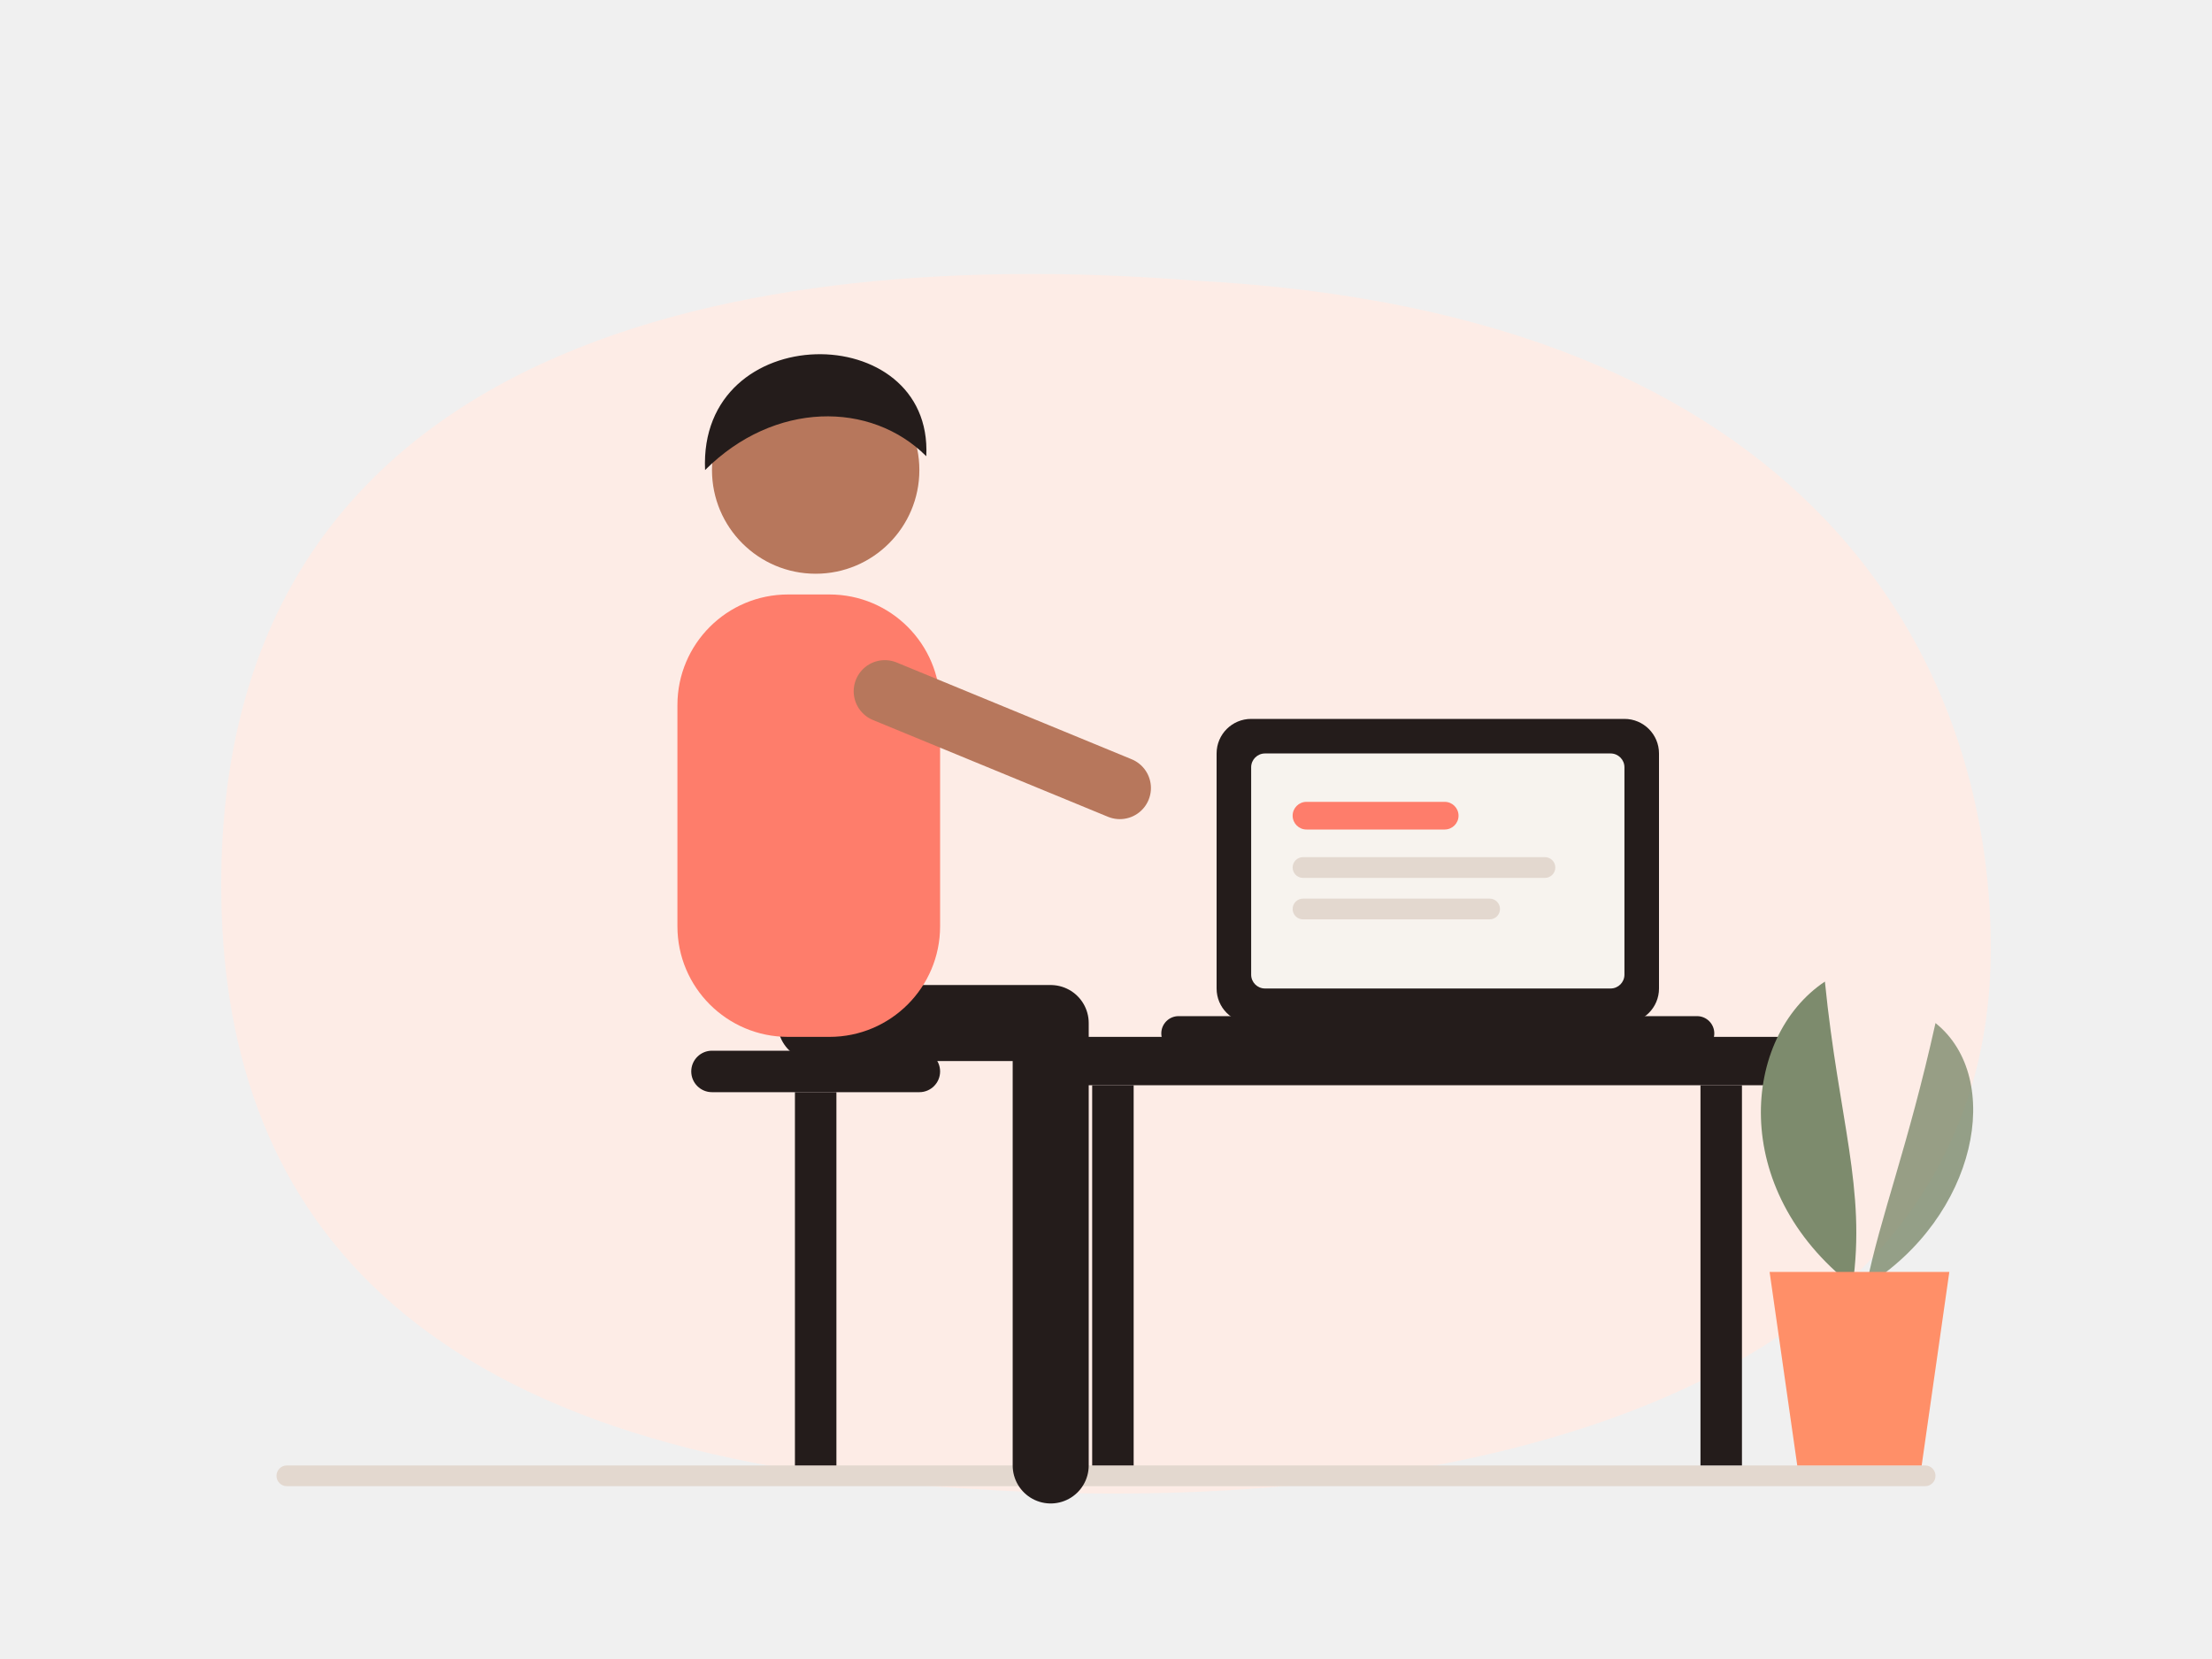
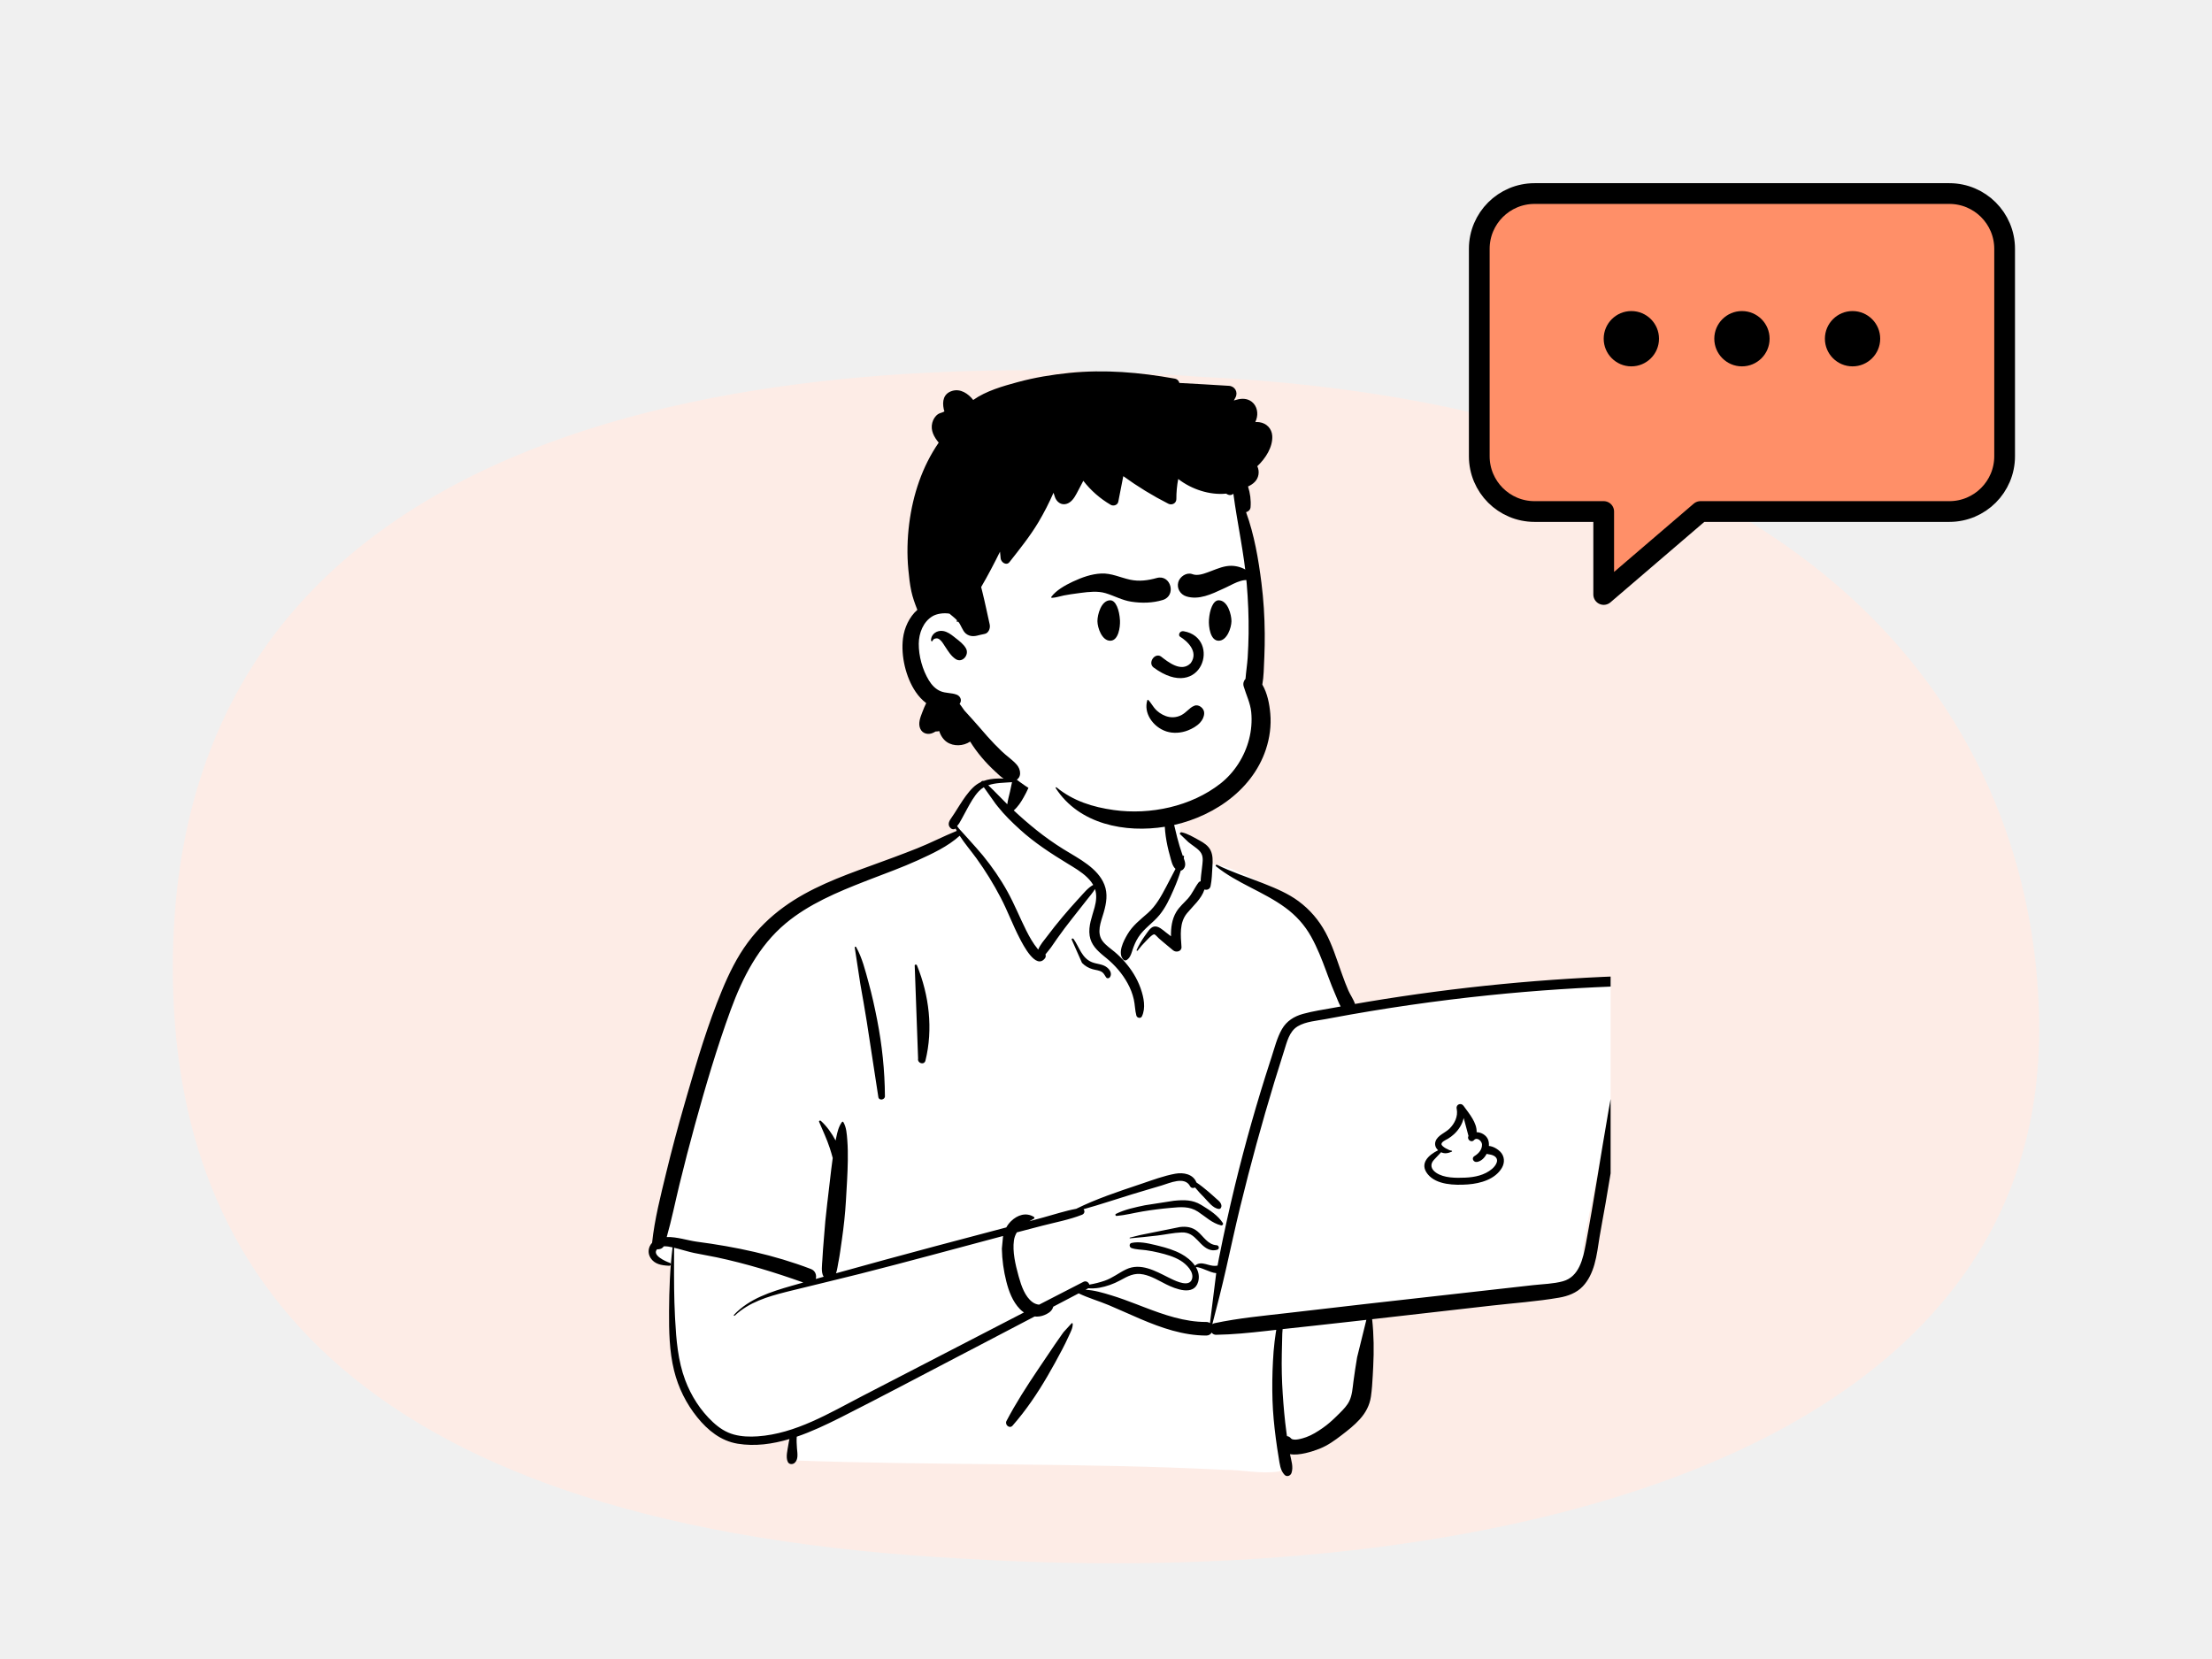
<svg xmlns="http://www.w3.org/2000/svg" width="320" height="240" viewBox="0 0 320 240">
-   <path fill="#fdece6" d="M32 128c0-82.8 83.2-92 140.8-87.4C262.4 45.2 288 95.8 288 137.2c0 64.4-76.8 82.8-147.2 78.2C57.6 210.8 32 174 32 128" />
-   <rect width="240" height="3" x="40" y="212" fill="#e3d8cf" rx="1.5" />
-   <rect width="110" height="7" x="150" y="150" fill="#241c1b" rx="3" />
-   <path fill="#241c1b" d="M158 157h6v55h-6zm88 0h6v55h-6z" />
-   <rect width="64" height="44" x="176" y="104" fill="#241c1b" rx="5" />
-   <rect width="54" height="34" x="181" y="109" fill="#f7f3ee" rx="2" />
-   <rect width="24" height="4" x="187" y="116" fill="#fe7d6b" rx="2" />
-   <rect width="38" height="3" x="187" y="124" fill="#e3d8cf" rx="1.5" />
-   <rect width="30" height="3" x="187" y="130" fill="#e3d8cf" rx="1.5" />
-   <rect width="80" height="5" x="168" y="147" fill="#241c1b" rx="2.5" />
-   <rect width="36" height="6" x="100" y="152" fill="#241c1b" rx="3" />
-   <path fill="#241c1b" d="M115 158h6v54h-6z" />
-   <path fill="none" stroke="#241c1b" stroke-linecap="round" stroke-linejoin="round" stroke-width="11" d="M118 148h34v64" />
-   <rect width="38" height="64" x="98" y="86" fill="#fe7d6b" rx="16" />
-   <circle cx="118" cy="68" r="15" fill="#b7775c" />
-   <path fill="#241c1b" d="M102 68c-1-22 33-22 32-2-8-8-22-8-32 2" />
-   <path stroke="#b7775c" stroke-linecap="round" stroke-width="9" d="m128 100 34 14" />
-   <path fill="#7d8b6d" d="M268 186c-18-14-16-36-4-44 2 20 6 30 4 44" />
-   <path fill="#7d8b6d" d="M270 186c16-10 20-30 10-38-4 18-8 28-10 38" opacity=".8" />
-   <path fill="#ff8f68" d="M256 184h26l-4 28h-18Z" />
+   <path fill="#fdece6" d="M25 140c0-81 87.75-90 148.5-85.5C268 59 295 108.5 295 149c0 63-81 81-155.25 76.5C52 221 25 185 25 140" />
+   <path fill="#ff8f68" stroke="#000" stroke-linejoin="round" stroke-width="3" d="M222 28h60a8 8 0 0 1 8 8v30a8 8 0 0 1-8 8h-36l-14 12V74h-10a8 8 0 0 1-8-8V36a8 8 0 0 1 8-8z" />
+   <circle cx="236" cy="49" r="4" />
+   <circle cx="252" cy="49" r="4" />
+   <circle cx="268" cy="49" r="4" />
+   <svg width="163" height="220" x="70" y="20" viewBox="0 0 240 324">
+     <g fill="none" fill-rule="evenodd">
+       <path fill="#fff" d="m241.496 179.325-9.05.888c-14.448 1.105-28.89 3.41-43.228 4.795-.357-.581-1.056-.486-1.48-.082-1.431-.125-3.034-1.219-4.33-.081q-.064-.01-.127-.017c-2.308-4.43-3.903-9.156-5.45-13.888-.989-2.91-2.318-5.725-4.775-7.679-4.192-2.911-13.798-8.815-18.72-8.567-.082-.881-.493-1.79-1.168-2.377 1.487-2.536-4.458-4.19-4.878-3.897.27-8.473-3.715-15.83-12.5-17.518-7.87-1.64-19.063-1.916-23.295 6.312-.465-.053-5.221-.077-5.681-.026-.716-.906-8.573 7.683-5.353 10.674-28.79 12.74-45.16 11.22-53.128 47.038-1.078 3.364-1.156 7.046-2.294 10.336-4.047 9.454-7.33 19.52-8.146 29.807-1.973.506-2.2 3.987.085 4.49.873.192 1.603.455 2.24.954-.498 8.43 1.54 27.687 2.824 27.627 2.619 8.337 14.298 10.69 22.566 7.76-1.425 2.683 0 4.37 0 5.803 29.753 1.126 62.283.477 92.027 2.022 3.805-.054 7.807.934 11.56.365 2.288-.549 2.292-4.149-.03-4.594l10.144-2.204c-.226-.085 4.182-3.018 7.513-8.5 3.101-6.13.99-13.532 2.396-20.2 10.974-.899 22.13-1.283 32.983-3.142 1.48 4.43 7.887-.868 9.923-2.999l-.007-.01c.985-.27 1.775-1.194 1.802-2.288.69-.987.836-2.38.173-3.334 3.038-17.536 7.669-35.44 9.343-53.14a3.75 3.75 0 0 0 1.621-.79l-.038-.039c.8-.892.956-2.433-.378-3.192-1.077-.612-1.976-.422-3.144-.307" />
+       <path fill="#000" d="M113.043 135.303c.897-2.254 3.927-1.378 3.59.99-.203 1.418-.98 2.916-1.677 4.159-.568 1.012-1.216 1.999-2.094 2.757a86 86 0 0 0 4.85 4.2 60 60 0 0 0 5.699 4.033c1.73 1.082 3.539 2.04 5.17 3.276 1.517 1.147 2.898 2.528 3.601 4.33.75 1.92.424 3.901-.128 5.82l-.063.216c-.563 1.9-1.539 4.19-.186 5.98.688.912 1.69 1.557 2.553 2.286.769.647 1.49 1.352 2.151 2.108 1.442 1.649 2.615 3.504 3.355 5.572l.066.188c.634 1.83 1.098 4.072.24 5.869-.245.515-1.038.347-1.176-.154-.311-1.136-.295-2.326-.556-3.479a13 13 0 0 0-1.315-3.412c-1.142-2.082-2.69-3.86-4.518-5.363l-.547-.446c-1.426-1.17-2.736-2.412-3.026-4.35-.31-2.073.521-4.048 1.055-6.01.372-1.368.493-2.679.091-3.914-.49.802-1.161 1.563-1.691 2.242-1.056 1.353-2.121 2.698-3.184 4.045a96 96 0 0 0-3.165 4.224q-.678.967-1.347 1.94c-.336.487-.804.974-1.17 1.471.089.266.082.573-.079.79-1.94 2.623-4.701-2.85-5.421-4.232-1.466-2.816-2.557-5.807-4.028-8.623a68 68 0 0 0-5.195-8.423c-1.17-1.611-2.482-3.125-3.552-4.788-2.522 2.288-5.84 3.822-8.89 5.212-3.348 1.528-6.828 2.776-10.261 4.101l-1.015.395c-5.916 2.31-11.977 4.847-16.895 8.95-5.779 4.822-9.197 11.542-11.743 18.5-2.93 8.012-5.353 16.24-7.613 24.462a443 443 0 0 0-3.285 12.672c-.909 3.735-1.662 7.507-2.714 11.204 2.134-.076 4.567.75 6.39.99 8.302 1.086 16.493 2.82 24.331 5.82.968.37 1.249 1.338 1.038 2.122l1.674-.474c-.611-.938-.32-2.614-.271-3.654l.003-.071c.05-1.385.2-2.772.297-4.154.185-2.635.427-5.251.748-7.872l.082-.655c.363-2.85.632-5.718 1.03-8.564l.046-.325a39 39 0 0 0-.644-2.164c-.62-1.907-1.495-3.703-2.262-5.55-.09-.218.22-.342.364-.212 1.299 1.168 2.33 2.65 3.159 4.201l.042-.22.094-.465c.234-1.135.517-2.33 1.213-3.25.074-.098.221-.119.291 0 .667 1.127.741 2.556.844 3.84.116 1.451.13 2.922.11 4.378-.04 2.845-.24 5.699-.4 8.54-.157 2.791-.465 5.547-.861 8.311l-.076.519c-.194 1.315-.352 2.647-.608 3.954l-.072.356c-.137.648-.221 1.561-.493 2.32a1938 1938 0 0 1 21.038-5.737c5.077-1.356 10.16-2.691 15.24-4.035a5.7 5.7 0 0 1 1.019-1.338c1.372-1.33 3.191-1.924 4.86-.9.135.084.147.296 0 .377q-.481.261-.955.54l3.051-.826c2.28-.618 4.588-1.39 6.922-1.822 4.298-2.122 8.922-3.658 13.45-5.176l.534-.18c2.318-.791 4.716-1.677 7.112-2.115 1.754-.321 3.812.066 4.517 1.864.893.588 1.733 1.28 2.544 1.96.586.492 1.148 1.015 1.719 1.523l.105.093c.467.405.837.677.952 1.322.06.333-.153.784-.564.74-1.257-.135-2.28-1.593-3.132-2.463-.659-.673-1.323-1.369-1.924-2.109-.35.191-.83.157-1.054-.266-1.157-2.191-4.326-.673-6.08-.153l-2.511.744q-1.885.558-3.765 1.127c-3.445 1.047-6.872 2.218-10.348 3.179.311.342.268.95-.322 1.182-2.721 1.068-5.706 1.62-8.533 2.353q-2.677.694-5.35 1.397a4.4 4.4 0 0 0-.619 1.708c-.34 2.4.316 5.167.955 7.487l.097.347c.525 1.865 1.298 4.152 2.907 5.33.393.287.893.487 1.397.532q4.724-2.433 9.45-4.862c.583-.3 1.123.106 1.254.59 1.11-.183 2.22-.47 3.229-.813 1.696-.577 3.021-1.676 4.611-2.436 3.078-1.47 6.22.336 8.976 1.709l.635.312c1.235.6 3.806 1.752 4.399.112.573-1.587-1.24-3.283-2.41-3.997-1.396-.852-3.022-1.307-4.599-1.687q-1.351-.328-2.73-.523c-1.04-.146-2.114-.124-3.116-.462-.497-.167-.574-.958 0-1.089 1.542-.35 3.382.032 4.991.423l.841.208c1.621.398 3.258.897 4.735 1.691 1.073.577 2.207 1.454 2.947 2.528.643-.597 1.443-.577 2.276-.356l.453.126c.747.207 1.352.35 2.08.206q.143-.793.3-1.587a379 379 0 0 1 3.425-15.54 366 366 0 0 1 7.485-26.387l.283-.87c.65-1.99 1.174-4.16 2.223-5.988.992-1.73 2.58-2.726 4.469-3.253 2.143-.599 4.394-.912 6.58-1.316l1.464-.265c-.412-.744-.72-1.59-.997-2.239l-.049-.112a78 78 0 0 1-1.648-4.133l-.386-1.045c-.933-2.518-1.896-4.994-3.208-7.348-1.38-2.478-3.213-4.504-5.496-6.18-4.656-3.42-10.268-5.163-14.784-8.817-.185-.15.052-.405.24-.31 3.05 1.532 6.34 2.574 9.512 3.822l.626.247c2.507.994 5.053 2.076 7.222 3.686 2.42 1.795 4.325 4.024 5.757 6.674 1.41 2.613 2.314 5.537 3.31 8.328l.266.744a53 53 0 0 0 1.291 3.311c.378.862 1.082 1.845 1.402 2.83q1.313-.23 2.628-.451a421 421 0 0 1 57.425-5.58c.752-.021 1.142.697 1.03 1.354-1.846 10.923-3.487 21.883-5.287 32.814q-1.179 7.156-2.408 14.303c-.415 2.414-.896 4.819-1.29 7.237-.317 1.952-.548 3.92-1.093 5.827-.49 1.71-1.24 3.359-2.474 4.664-1.329 1.406-3.184 2.087-5.052 2.408-4.741.817-9.604 1.15-14.383 1.694l-25.447 2.896c.372 3.381.4 6.71.229 10.13l-.097 1.868c-.08 1.502-.175 3.006-.39 4.493-.27 1.864-1.124 3.443-2.38 4.836-1.153 1.28-2.554 2.37-3.917 3.416-1.414 1.086-2.876 2.134-4.54 2.806l-.215.086c-1.46.57-4.197 1.452-6.191 1.13.26 1.306.765 2.711.318 4.004-.208.6-.993.9-1.474.39-.952-1.013-1.027-2.35-1.252-3.671a105 105 0 0 1-.617-4.137c-.348-2.674-.619-5.372-.701-8.069a98 98 0 0 1 .097-8.308c.077-1.42.172-2.84.352-4.252.077-.601.155-1.204.245-1.804q.05-.329.108-.655l-2.284.258c-3.502.391-7.006.744-10.532.8a1.14 1.14 0 0 1-.95-.462c-.223.365-.613.626-1.17.624-4.926-.019-9.513-1.63-13.992-3.529-2.258-.957-4.481-1.994-6.743-2.943-2.11-.886-4.367-1.518-6.427-2.516l-5.413 2.84c-.04.14-.09.272-.144.383-.353.72-1.048 1.11-1.757 1.404a4.2 4.2 0 0 1-2.074.299q-6.157 3.229-12.32 6.447l-4.11 2.143c-8.187 4.265-16.343 8.6-24.582 12.764l-.607.306c-2.846 1.427-5.902 2.874-9.06 3.954-.056.8-.02 1.578.046 2.424l.016.184c.095 1 .297 2.254-.506 2.966-.417.37-1.162.372-1.446-.186-.515-1.013-.053-2.61.11-3.71.058-.39.129-.793.233-1.183-3.62 1.078-7.35 1.601-11.035.996-3.588-.59-6.366-2.85-8.606-5.615a25.6 25.6 0 0 1-4.945-9.965c-1.025-4.148-1.092-8.432-1.068-12.682.025-4.524.193-9.072.743-13.566-.603-.142-1.271-.264-1.88-.222-.302.483-.887.686-1.416.623-1.15 1.27 1.767 2.566 2.699 2.89.323.113.289.64-.085.623l-.235-.01c-1.44-.078-2.928-.324-3.775-1.663-.678-1.073-.475-2.344.334-3.22.535-5.053 1.812-9.975 3-14.905a345 345 0 0 1 3.84-14.43l.616-2.14c2.166-7.501 4.429-15.062 7.415-22.265 1.492-3.596 3.21-7.126 5.538-10.262 2.171-2.923 4.734-5.425 7.68-7.56 5.492-3.984 11.936-6.39 18.268-8.684l.283-.102c3.281-1.187 6.555-2.389 9.798-3.676 2.87-1.137 5.618-2.58 8.473-3.734a15 15 0 0 1-.269-.512l-.052.045-.028.02c-.288.2-.71.102-.947-.122-.668-.63-.442-1.33.004-1.984l.058-.084c.546-.764 1.032-1.572 1.536-2.364l.315-.496c.845-1.323 1.733-2.655 2.86-3.75a6.2 6.2 0 0 1 1.698-1.168c-.052-.11.402-.333.531-.22 1.918-.703 4.124-.555 6.215-.362m75.343 115.176-2.666.303q-4.4.5-8.803.976l-6.374.693c-.017.364-.06.72-.069.994a491 491 0 0 0-.102 4.247 98 98 0 0 0 .193 8.512c.18 2.744.42 5.49.79 8.215l.075.545.044.287c.303.029.6.173.847.468.539.644 2.491.018 3.254-.253 1.254-.447 2.434-1.2 3.524-1.957 1.064-.738 2.022-1.6 2.943-2.506l.753-.746c.75-.745 1.5-1.538 1.958-2.475.623-1.27.703-2.83.886-4.215.225-1.702.492-3.404.775-5.098m-75.427-25.858-.277.072c-10.046 2.67-20.077 5.42-30.154 7.973-4.986 1.263-9.997 2.435-14.99 3.674l-.808.202c-3.939.996-7.925 2.194-10.941 5.053-.112.105-.273-.057-.168-.169 3.25-3.462 7.874-4.927 12.313-6.198q1.23-.35 2.463-.697c-6.037-2.153-12.17-4.026-18.444-5.362-1.615-.344-3.25-.597-4.864-.942-1.126-.241-2.225-.59-3.34-.879l-.876-.22-.011 2.77c-.015 3.924-.008 7.844.192 11.768l.038.726c.234 4.366.598 8.823 2.147 12.94 1.258 3.345 3.264 6.496 5.888 8.933 1.327 1.233 2.754 2.192 4.518 2.666 1.638.44 3.354.492 5.038.374 8.077-.563 15.266-4.953 22.282-8.586a19562 19562 0 0 1 34.439-17.806 5.6 5.6 0 0 1-.869-.732c-1.54-1.592-2.353-3.77-2.886-5.88a31 31 0 0 1-.948-6.972m14.874 15.878a.15.15 0 0 1 .223.129c.036.877-.449 1.743-.811 2.534l-.038.084a54 54 0 0 1-1.42 2.897 143 143 0 0 1-3.113 5.633c-2.172 3.729-4.587 7.3-7.44 10.547-.645.733-1.705-.207-1.292-.997 1.995-3.806 4.32-7.4 6.713-10.963 1.198-1.784 2.395-3.57 3.605-5.345a98 98 0 0 1 1.541-2.207l.317-.434m120.86-73.753c-10.08.305-20.15.962-30.183 1.993a414 414 0 0 0-33.657 4.863l-1.155.217c-1.927.365-4.28.516-5.995 1.545-1.808 1.086-2.297 3.354-2.899 5.224q-1.06 3.3-2.067 6.617a494 494 0 0 0-7.267 26.552c-1.078 4.425-2.034 8.874-3.041 13.316-.895 3.945-1.883 7.847-2.914 11.753.127-.099.283-.174.471-.214 5.123-1.09 10.352-1.564 15.551-2.167l.504-.059c5.378-.632 10.757-1.26 16.139-1.866l35.632-4.008c2.101-.237 4.353-.269 6.398-.833 3.477-.96 4.292-4.848 4.875-7.945l.018-.094c1.758-9.357 3.158-18.795 4.799-28.176M156 241.79c-1.383-.092-3.277-1.359-4.326-1.268.55.925.8 1.98.482 3.106-.884 3.135-4.88 1.513-6.806.555-1.578-.785-3.102-1.747-4.85-2.114-1.98-.417-3.32.37-4.993 1.278a14.8 14.8 0 0 1-4.408 1.558 9.3 9.3 0 0 1-2.37.106 1 1 0 0 1-.16.105l-.41.215c1.855.085 3.745.658 5.471 1.182 1.79.543 3.546 1.198 5.293 1.868l1.718.66c4.24 1.625 8.627 3.167 13.215 3.153.33 0 .6.09.813.24m-6.409-20.467c1.367-.167 2.628.013 3.72.903 1.317 1.073 2.202 2.853 4.095 2.97.552.034.68.81.132.972-1.41.418-2.55-.345-3.51-1.335l-.646-.675c-.95-.983-1.824-1.743-3.434-1.684-1.725.063-3.452.461-5.165.664-1.94.23-3.881.425-5.828.594-.09.008-.106-.134-.021-.155l2.18-.543m7.158-7.3.225-.023c1.985-.192 3.8-.2 5.572.868l.34.206c1.598.972 3.337 2.116 4.337 3.69.163.257-.107.56-.38.494-1.921-.46-3.325-1.87-4.94-2.926-1.813-1.184-3.685-.988-5.752-.804a77 77 0 0 0-5.983.756c-1.862.314-3.73.808-5.61.966v-.004c-.215 0-.337-.323-.118-.433 1.908-.953 4.119-1.404 6.195-1.84m66.402-20.573c-.192-.918.937-1.343 1.46-.615l.111.153c1.13 1.55 2.765 3.493 2.682 5.463.993.021 2.023.625 2.41 1.522.179.415.24.906.2 1.415.903.07 1.888.664 2.44 1.241.915.957.987 2.31.33 3.428-1.43 2.438-4.557 3.325-7.197 3.523l-.094.007c-2.726.189-6.654.138-8.524-2.202-1.803-2.257.19-4.085 2.234-5.077-.532-.486-.808-1.183-.549-1.917.455-1.292 2.061-1.791 2.968-2.689 1.107-1.095 1.838-2.596 1.546-4.166m1.481 1.9c-.3 1.306-1.039 2.501-2.067 3.449a8 8 0 0 1-1.281.962l-.055.031c-.406.228-1.403.655-1.327 1.167.08.525 1.704 1.347 2.147 1.348.1 0 .158.157.055.203-.803.354-1.504.506-2.288.132a71 71 0 0 0-1.539 1.639c-.892.972-.587 1.998.468 2.722 1.694 1.163 4.268 1.134 6.245 1.05 1.99-.085 4.116-.53 5.67-1.855l.067-.059c.845-.751 1.616-2.024.323-2.748-.507-.283-1.054-.267-1.535-.404-.45.882-1.18 1.589-2.07 1.725-.72.11-1.216-.795-.561-1.228l.147-.091c.822-.525 1.524-1.334 1.505-2.387-.012-.73-1.033-1.654-1.698-.967l-.03.032c-.556.628-1.536-.163-1.17-.858l.017-.031m-130.766-40.18c-.003-.158.218-.217.295-.08 1.292 2.272 1.967 5.058 2.654 7.562.72 2.622 1.303 5.272 1.825 7.94 1.058 5.405 1.622 10.779 1.66 16.287.006.786-1.275.996-1.4.19-.832-5.358-1.629-10.722-2.467-16.078-.422-2.694-.913-5.378-1.382-8.064m11.598-3.8c-.095-.313.361-.418.478-.131 2.591 6.364 3.469 13.575 1.805 20.289-.254 1.027-1.758.582-1.566-.432m32.71-25.38c-.014-.234.29-.271.406-.11 1.228 1.73 1.737 4.049 3.891 4.943 1.076.447 2.286.369 3.236 1.123.636.505 1.123 1.301.646 2.065-.154.247-.584.37-.793.102-.305-.39-.466-.858-.88-1.151-.584-.413-1.37-.439-2.04-.633a5 5 0 0 1-2.254-1.344m18.301-33.862c.127-.064.248-.023.33.086.115.156.1.308-.04.415.188.387.411 1.355.443 1.496q.195.857.411 1.707c.29 1.145.545 2.299.835 3.444a45 45 0 0 0 1.084 3.6q.04.114.085.233l.047.12.011-.018c.083-.131.256-.04.236.1q-.032.188-.067.378l.043.113c.267.72.45 1.477-.04 2.112-.183.237-.385.377-.636.42a37 37 0 0 1-1.45 3.886l-.16.366c-.796 1.828-1.645 3.633-2.914 5.189-1.384 1.7-3.289 2.86-4.495 4.721-.561.867-.951 1.777-1.268 2.755l-.12.372c-.225.692-.484 1.362-1.133 1.768a.57.57 0 0 1-.684-.088c-1.33-1.408.062-4.037.865-5.4 1.115-1.895 2.729-3.108 4.345-4.538 1.741-1.541 2.853-3.603 3.927-5.635.659-1.244 1.294-2.515 1.963-3.765-.699-.618-.923-1.846-1.16-2.7l-.021-.076a31 31 0 0 1-.899-4.177 23 23 0 0 1-.218-4.05l.015-.347m3.264 3.958c-.154-.212.102-.452.313-.408 1.289.267 2.548 1.047 3.705 1.678l.123.067c.923.498 1.852 1.108 2.337 2.075.527 1.051.483 2.262.411 3.405l-.006.107c-.088 1.37-.103 2.794-.393 4.139-.148.689-.771.883-1.304.72-.635 2.003-2.416 3.48-3.718 5.06-1.659 2.016-1.347 4.737-1.173 7.164.07.983-1.152 1.262-1.781.738l-1.45-1.205-.724-.605q-.309-.26-.613-.525l-.302-.268c-.134-.12-.726-.781-.9-.808-.418-.067-1.414 1.038-1.755 1.384l-.043.044a18 18 0 0 0-1.76 2.024c-.1.132-.294.022-.223-.13a18 18 0 0 1 1.714-2.955l.135-.185c.444-.599 1.04-1.656 1.825-1.833.957-.216 1.913.745 2.61 1.278l.044.033q.497.374.986.757c-.034-1.807.194-3.633 1.127-5.19.658-1.1 1.643-1.913 2.486-2.857.939-1.05 1.43-2.342 2.279-3.437a.64.64 0 0 1 .423-.24c.033-.88.163-1.77.263-2.64l.029-.26c.1-.946.34-2.101-.123-2.987-.437-.837-1.44-1.427-2.183-1.995l-.607-.47m-43.565-11.676c-.387.224-.75.504-1.079.853-1.035 1.098-1.776 2.466-2.496 3.781-.388.709-.762 1.425-1.153 2.132q-.256.46-.522.915c-.082.14-.325.418-.445.59q.201.28.413.554c.054.07 3.768 4.118 5.063 5.702 1.983 2.426 3.755 4.99 5.27 7.733 1.483 2.686 2.613 5.53 3.987 8.269.688 1.371 1.456 2.732 2.435 3.919l.117.136c.373-1.01 1.331-2.092 1.801-2.713l.044-.058a89 89 0 0 1 3.344-4.205 113 113 0 0 1 3.234-3.683l.415-.451c.77-.831 1.746-2.075 2.872-2.669a5.4 5.4 0 0 0-.42-.638c-1.055-1.38-2.547-2.38-4.019-3.283l-.954-.581c-3.597-2.193-7.139-4.488-10.262-7.338-1.652-1.507-3.282-3.087-4.67-4.845l-.492-.622m3.52-4.584c-1.685.142-3.504.108-5.06.657 1.383 1.309 2.699 2.722 4.05 4.053.12-.9.366-1.79.575-2.667" />
+       <path fill="#fff" d="M129.727 53.95c11.996 0 24.404 9.301 28.8 15.237 3.698 4.99 5.688 27.558 5.688 42.809 0 3.19 1.76 9.202 1.246 12.253-1.881 11.18-10.079 20.557-26.304 20.557s-27.858-6.434-39.918-23.708c-5.851 0-8.687-4.49-8.729-11.573q-.04-7.085 5.649-9.662-2.028-27.957 3.08-35.236c5.11-7.279 18.492-10.678 30.488-10.678" />
+       <path fill="#000" d="M124.679 49.996c7.574-.767 14.996-.122 22.46 1.211.57.104.893.478 1.014.928 3.515.16 7.035.419 10.546.611 1.274.07 1.997 1.33 1.416 2.466a22 22 0 0 1-.36.666l.154-.05c1.057-.34 2.198-.507 3.227.031 1.31.685 1.823 2.196 1.534 3.587a5.5 5.5 0 0 1-.34 1.027q.431-.03.864.025c1.53.203 2.666 1.376 2.746 2.938.118 2.359-1.4 4.751-3.19 6.44.26.535.36 1.165.251 1.803-.215 1.262-1.144 2.017-2.222 2.51.45 1.427.662 2.919.537 4.443-.042.509-.487.93-.957 1.032 1.75 4.822 2.637 9.999 3.274 15.043.454 3.59.678 7.2.705 10.815a98 98 0 0 1-.082 4.9l-.027.612c-.085 1.765-.089 3.618-.406 5.364 1.082 1.841 1.517 4.126 1.7 6.189.23 2.553-.132 5.186-.937 7.615-3.038 9.176-12.207 14.967-21.417 16.472-8.524 1.393-18.388-.482-23.37-8.228-.078-.122.089-.224.186-.143 3.564 2.9 7.699 4.193 12.19 4.823 7.767 1.086 16.496-.757 22.728-5.643 2.992-2.346 5.149-5.762 6.098-9.437.483-1.879.65-3.838.46-5.772-.194-1.961-1.062-3.635-1.61-5.489-.183-.626.01-1.207.393-1.62.108-1.506.362-3.023.459-4.524q.161-2.558.196-5.119c.045-3.542-.103-7.09-.401-10.618-.545-6.459-1.992-12.761-2.842-19.165a1.05 1.05 0 0 1-1.237.151l-.05-.027-.257-.147-.047.004c-1.764.171-3.593-.074-5.283-.6a15.5 15.5 0 0 1-4.877-2.522 22 22 0 0 0-.397 4.284c-.002.9-.955 1.368-1.71.983a71.4 71.4 0 0 1-9.597-5.873q-.532 2.73-1.067 5.46c-.137.703-1.03.986-1.603.652a20.3 20.3 0 0 1-5.846-5.123q-.48.917-.963 1.833l-.486.914c-.48.898-1.122 1.892-2.172 2.18-1.111.303-2.039-.417-2.413-1.423a18 18 0 0 1-.317-.958 56 56 0 0 1-3.223 6.292c-1.813 3.025-3.99 5.72-6.159 8.484-.66.839-1.787.038-1.878-.778a48 48 0 0 1-.136-1.441c-1.264 2.552-2.583 5.08-4.02 7.535l.206.807c.593 2.384 1.085 4.784 1.62 7.18.173.774-.237 1.879-1.14 2.01-1.08.158-2.1.71-3.205.33-1.205-.414-1.443-1.456-2.011-2.443a4 4 0 0 0-.388-.55l-.036.048c-.089.116-.3-.01-.247-.144l.062-.154c-.489-.519-1.074-.951-1.611-1.417-1.278-.215-2.715.02-3.596.54-2.005 1.183-2.926 3.622-2.945 5.865-.023 2.625.79 5.575 2.164 7.82.604.987 1.432 1.878 2.526 2.316 1.086.435 2.263.3 3.368.71.731.273 1.181 1.084.74 1.82q-.047.074-.096.146l.329.436c.226.302.462.626.681.963.562.647 1.154 1.27 1.726 1.906 1.059 1.173 2.086 2.378 3.127 3.568a54 54 0 0 0 3.093 3.214c1.012.983 2.276 1.81 3.205 2.858.904 1.023 1.15 2.809-.338 3.4-1.646.657-3.103-.881-4.21-1.907l-.047-.043c-2.03-1.87-3.864-4.006-5.32-6.358-1.443.982-3.53 1.076-4.966.094-.756-.517-1.336-1.385-1.618-2.33a3.4 3.4 0 0 1-.79.09 10 10 0 0 1-.402.223c-1.072.558-2.388.309-2.878-.877-.446-1.077.014-2.3.416-3.337l.083-.214c.228-.591.48-1.236.792-1.843-.87-.655-1.614-1.469-2.244-2.394-2.115-3.118-3.17-7.677-2.704-11.396.281-2.245 1.335-4.57 3.061-6.083l-.063-.165c-.484-1.228-.924-2.46-1.209-3.758-.333-1.517-.496-3.09-.644-4.634-.313-3.264-.228-6.6.188-9.851.782-6.119 2.764-12.126 6.281-17.217-.997-1.194-1.787-2.6-1.375-4.216.188-.743.616-1.446 1.263-1.871.357-.235.782-.27 1.139-.465l.107-.059c.157-.092.037-.082-.056-.507-.37-1.7-.064-3.342 1.806-3.906 1.76-.53 3.425.596 4.466 1.938 2.725-1.934 6.317-2.946 9.475-3.806 3.592-.975 7.276-1.583 10.976-1.96M95.24 106.997c-.013-1.384 1.299-2.238 2.59-2.011.867.15 1.59.668 2.27 1.203l.33.262c.827.65 1.777 1.35 2.27 2.27.722 1.356-.805 3.182-2.231 2.23-.978-.655-1.606-1.706-2.247-2.682l-.067-.1c-.291-.438-.547-.903-.946-1.254l-.087-.076a1.2 1.2 0 0 0-.441-.262c-.328-.094-.934.037-1.078.427l-.013.04c-.052.197-.348.154-.35-.047" />
+       <path fill="#000" d="M149.973 126.159c-1.434.564-3.128.697-4.608.216a6.5 6.5 0 0 1-3.478-2.768c-.692-1.146-.981-2.505-.572-3.86.02-.065.083-.107.144-.123.335.305.542.608.749.91.348.508.697 1.01 1.177 1.445.697.632 1.637 1.146 2.57 1.315a4.08 4.08 0 0 0 2.665-.418c.498-.266.9-.621 1.298-.978.433-.389.86-.783 1.457-1.003.479-.176.981-.027 1.367.267.415.316.714.811.697 1.329-.025.802-.376 1.47-.885 2.022-.689.746-1.662 1.284-2.581 1.646m-1.702-19.984c1.595.97 4.026 3.233 2.31 5.638-2.02 2.12-4.93-.311-6.363-1.41-1.329-.853-2.822 1.339-1.589 2.334 10.357 7.671 14.56-6.308 6.449-7.702-.894-.154-1.225.84-.807 1.14m-16.78-13.441c2.174-.104 4.09.873 6.162 1.317 1.915.41 3.802.164 5.664-.359 3.022-.847 4.272 3.782 1.29 4.684-2.17.657-4.456.702-6.684.364-1.98-.301-3.638-1.265-5.525-1.826-1.619-.481-3.524-.281-5.234-.055l-.664.09c-.986.132-1.978.266-2.955.459-.848.167-1.694.474-2.559.51-.098.004-.181-.124-.12-.209 1.005-1.38 2.942-2.47 4.483-3.196l.104-.049c1.902-.887 3.92-1.63 6.037-1.73m-.797 10.178v-.048c.002-1.348.787-4.425 2.727-4.425 1.211 0 1.947 2.094 2.074 4.253l.005.088c.056 1.342-.312 4.276-2.08 4.276-1.785 0-2.708-2.779-2.726-4.144m28.554 0v-.048c-.003-1.348-.788-4.425-2.727-4.425-1.181 0-1.91 1.99-2.064 4.091l-.01.162c-.077 1.297.267 4.364 2.074 4.364 1.786 0 2.708-2.779 2.727-4.144m-.03-11.82.139.003c2.266.079 4.598 1.422 5.203 3.678.03.117-.113.196-.199.116-1.864-1.746-4.37-.078-6.236.796l-.686.317c-2.405 1.12-5.141 2.436-7.813 1.602-1.268-.396-2.074-1.7-1.712-3.018.322-1.171 1.736-2.156 2.96-1.733l.056.02c.995.38 2.219-.005 3.246-.386l.845-.317c1.357-.515 2.72-1.092 4.197-1.078" />
+     </g>
+   </svg>
</svg>
